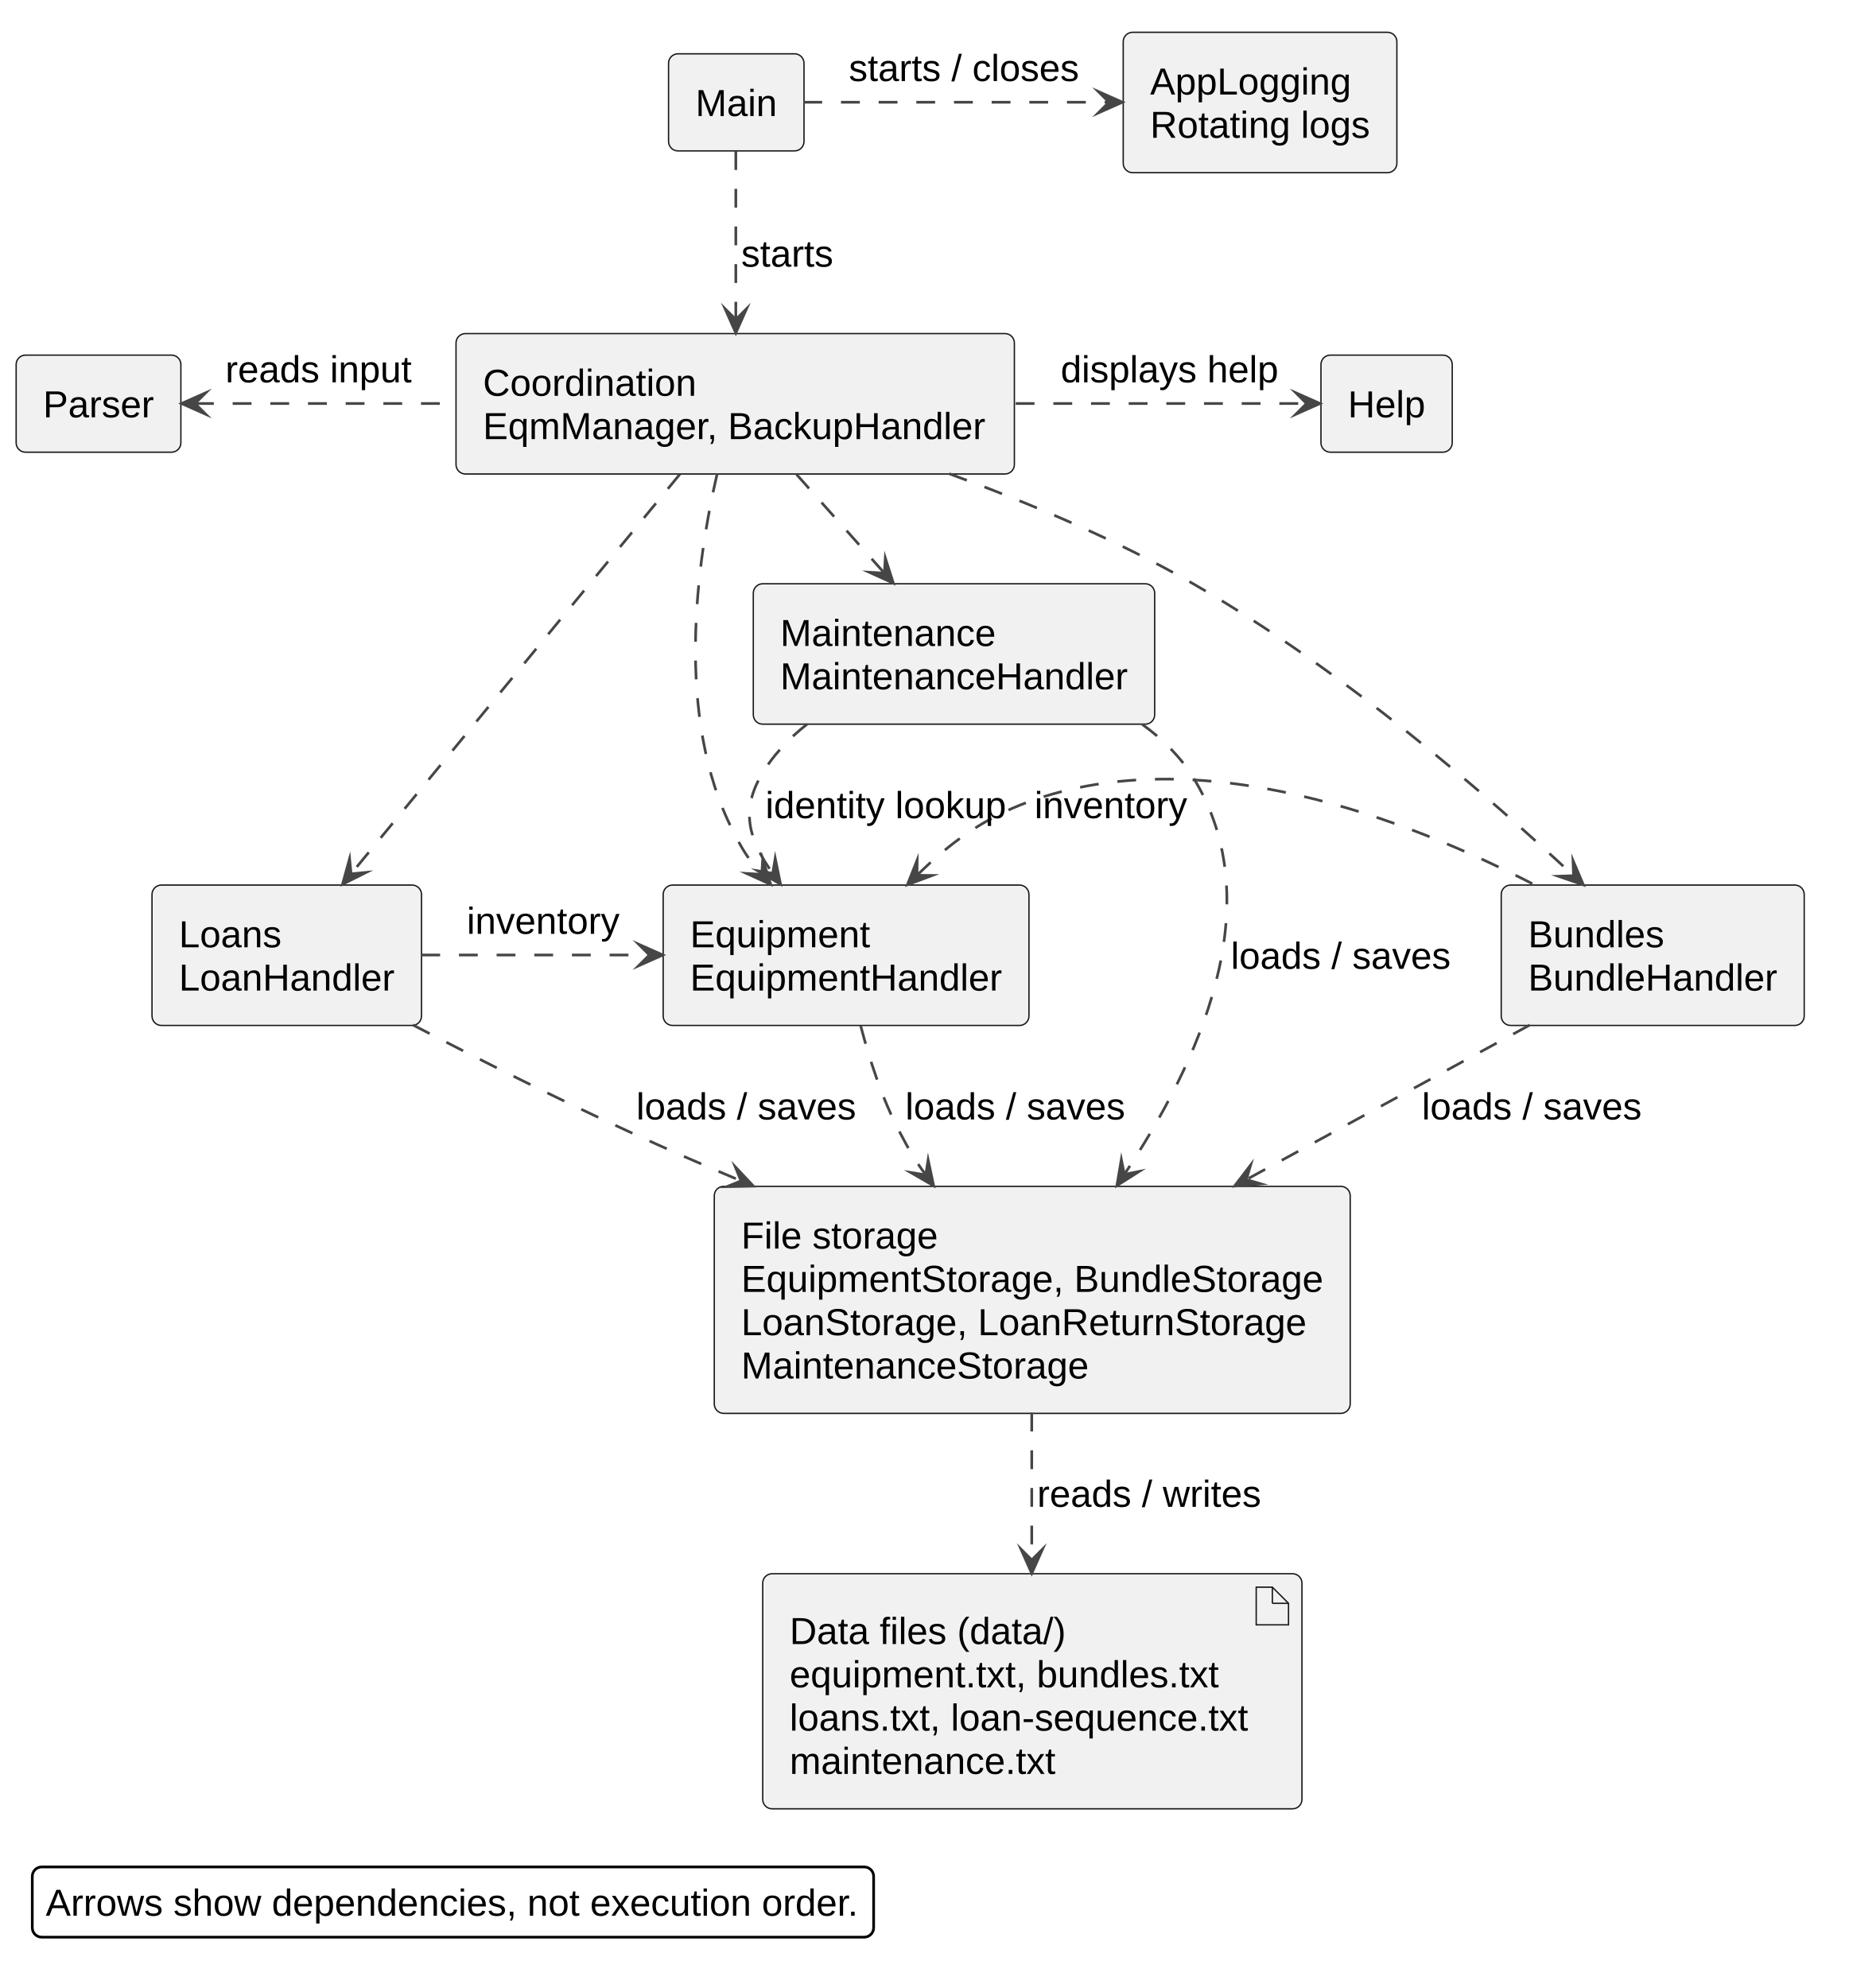
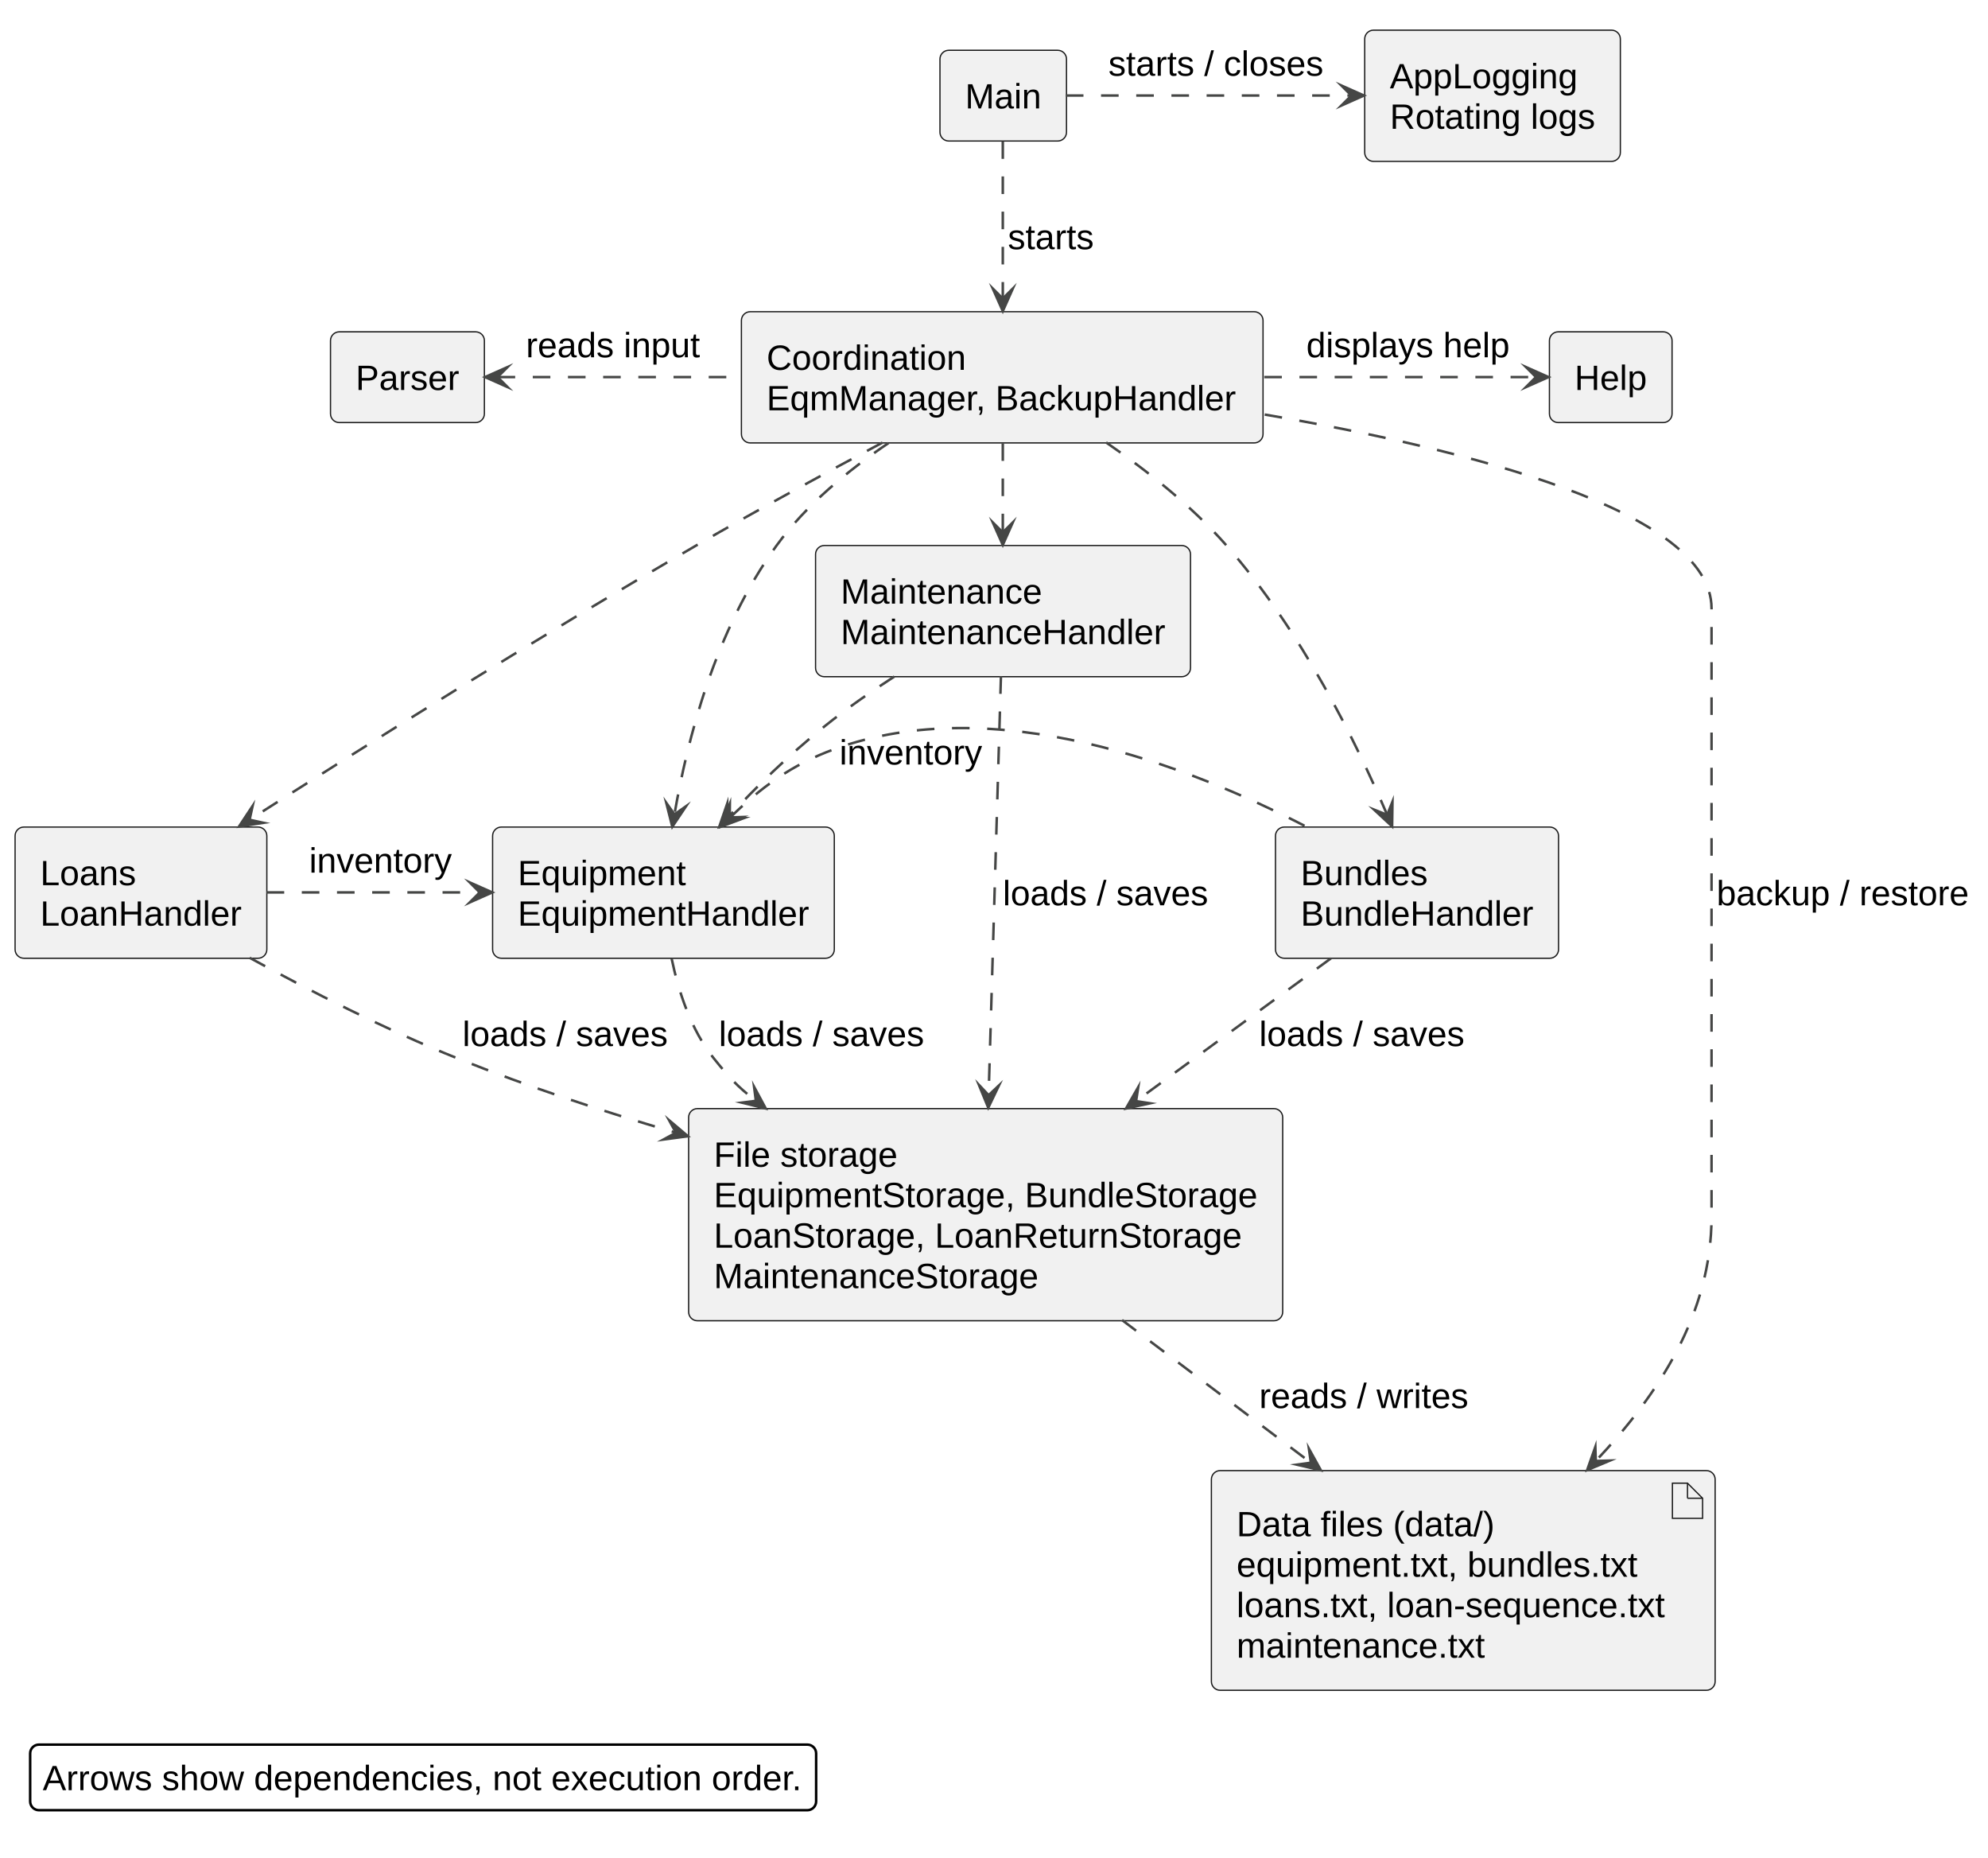
- <svg xmlns="http://www.w3.org/2000/svg" version="1.1" data-diagram-type="CLASS" style="width:687px;height:739px;background:#FFFFFF;" width="687px" height="739px" viewBox="0 0 687 739" zoomAndPan="magnify" preserveAspectRatio="none" contentStyleType="text/css">
+ <svg xmlns="http://www.w3.org/2000/svg" version="1.1" data-diagram-type="CLASS" style="width:791px;height:739px;background:#FFFFFF;" width="791px" height="739px" viewBox="0 0 791 739" zoomAndPan="magnify" preserveAspectRatio="none" contentStyleType="text/css">
  <defs />
  <g font-family="sans-serif" lengthAdjust="spacing">
    <g class="entity" data-qualified-name="Startup" id="ent0001" data-source-line="9">
-       <rect x="248.5" y="20" width="50.345" height="36.099" fill="#F1F1F1" style="stroke:#181818;stroke-width:0.5;" rx="3.5" ry="3.5" />
-       <text x="258.5" y="43.132" fill="#000" font-size="14" textLength="30.345" font-family="Arial">Main</text>
+       <rect x="374" y="20" width="50.345" height="36.099" fill="#F1F1F1" style="stroke:#181818;stroke-width:0.5;" rx="3.5" ry="3.5" />
+       <text x="384" y="43.132" fill="#000" font-size="14" textLength="30.345" font-family="Arial">Main</text>
    </g>
    <g class="entity" data-qualified-name="Logging" id="ent0002" data-source-line="10">
-       <rect x="417.5" y="12" width="101.717" height="52.197" fill="#F1F1F1" style="stroke:#181818;stroke-width:0.5;" rx="3.5" ry="3.5" />
-       <text x="427.5" y="35.132" fill="#000" font-size="14" textLength="74.737" font-family="Arial">AppLogging</text>
-       <text x="427.5" y="51.23" fill="#000" font-size="14" textLength="81.717" font-family="Arial">Rotating logs</text>
+       <rect x="543" y="12" width="101.717" height="52.197" fill="#F1F1F1" style="stroke:#181818;stroke-width:0.5;" rx="3.5" ry="3.5" />
+       <text x="553" y="35.132" fill="#000" font-size="14" textLength="74.737" font-family="Arial">AppLogging</text>
+       <text x="553" y="51.23" fill="#000" font-size="14" textLength="81.717" font-family="Arial">Rotating logs</text>
    </g>
    <g class="entity" data-qualified-name="Manager" id="ent0003" data-source-line="11">
-       <rect x="169.5" y="124" width="207.544" height="52.197" fill="#F1F1F1" style="stroke:#181818;stroke-width:0.5;" rx="3.5" ry="3.5" />
-       <text x="179.5" y="147.132" fill="#000" font-size="14" textLength="79.386" font-family="Arial">Coordination</text>
-       <text x="179.5" y="163.23" fill="#000" font-size="14" textLength="187.544" font-family="Arial">EqmManager, BackupHandler</text>
+       <rect x="295" y="124" width="207.544" height="52.197" fill="#F1F1F1" style="stroke:#181818;stroke-width:0.5;" rx="3.5" ry="3.5" />
+       <text x="305" y="147.132" fill="#000" font-size="14" textLength="79.386" font-family="Arial">Coordination</text>
+       <text x="305" y="163.23" fill="#000" font-size="14" textLength="187.544" font-family="Arial">EqmManager, BackupHandler</text>
    </g>
    <g class="entity" data-qualified-name="Input" id="ent0004" data-source-line="12">
-       <rect x="6" y="132" width="61.234" height="36.099" fill="#F1F1F1" style="stroke:#181818;stroke-width:0.5;" rx="3.5" ry="3.5" />
-       <text x="16" y="155.132" fill="#000" font-size="14" textLength="41.234" font-family="Arial">Parser</text>
+       <rect x="131.5" y="132" width="61.234" height="36.099" fill="#F1F1F1" style="stroke:#181818;stroke-width:0.5;" rx="3.5" ry="3.5" />
+       <text x="141.5" y="155.132" fill="#000" font-size="14" textLength="41.234" font-family="Arial">Parser</text>
    </g>
    <g class="entity" data-qualified-name="Help" id="ent0005" data-source-line="13">
-       <rect x="491" y="132" width="48.793" height="36.099" fill="#F1F1F1" style="stroke:#181818;stroke-width:0.5;" rx="3.5" ry="3.5" />
-       <text x="501" y="155.132" fill="#000" font-size="14" textLength="28.793" font-family="Arial">Help</text>
+       <rect x="616.5" y="132" width="48.793" height="36.099" fill="#F1F1F1" style="stroke:#181818;stroke-width:0.5;" rx="3.5" ry="3.5" />
+       <text x="626.5" y="155.132" fill="#000" font-size="14" textLength="28.793" font-family="Arial">Help</text>
    </g>
    <g class="entity" data-qualified-name="Loans" id="ent0006" data-source-line="15">
-       <rect x="56.5" y="329" width="100.172" height="52.197" fill="#F1F1F1" style="stroke:#181818;stroke-width:0.5;" rx="3.5" ry="3.5" />
-       <text x="66.5" y="352.132" fill="#000" font-size="14" textLength="38.145" font-family="Arial">Loans</text>
-       <text x="66.5" y="368.23" fill="#000" font-size="14" textLength="80.172" font-family="Arial">LoanHandler</text>
+       <rect x="6" y="329" width="100.172" height="52.197" fill="#F1F1F1" style="stroke:#181818;stroke-width:0.5;" rx="3.5" ry="3.5" />
+       <text x="16" y="352.132" fill="#000" font-size="14" textLength="38.145" font-family="Arial">Loans</text>
+       <text x="16" y="368.23" fill="#000" font-size="14" textLength="80.172" font-family="Arial">LoanHandler</text>
    </g>
    <g class="entity" data-qualified-name="Equipment" id="ent0007" data-source-line="16">
-       <rect x="246.5" y="329" width="135.958" height="52.197" fill="#F1F1F1" style="stroke:#181818;stroke-width:0.5;" rx="3.5" ry="3.5" />
-       <text x="256.5" y="352.132" fill="#000" font-size="14" textLength="66.931" font-family="Arial">Equipment</text>
-       <text x="256.5" y="368.23" fill="#000" font-size="14" textLength="115.958" font-family="Arial">EquipmentHandler</text>
+       <rect x="196" y="329" width="135.958" height="52.197" fill="#F1F1F1" style="stroke:#181818;stroke-width:0.5;" rx="3.5" ry="3.5" />
+       <text x="206" y="352.132" fill="#000" font-size="14" textLength="66.931" font-family="Arial">Equipment</text>
+       <text x="206" y="368.23" fill="#000" font-size="14" textLength="115.958" font-family="Arial">EquipmentHandler</text>
    </g>
    <g class="entity" data-qualified-name="Bundles" id="ent0008" data-source-line="17">
-       <rect x="558" y="329" width="112.62" height="52.197" fill="#F1F1F1" style="stroke:#181818;stroke-width:0.5;" rx="3.5" ry="3.5" />
-       <text x="568" y="352.132" fill="#000" font-size="14" textLength="50.593" font-family="Arial">Bundles</text>
-       <text x="568" y="368.23" fill="#000" font-size="14" textLength="92.62" font-family="Arial">BundleHandler</text>
+       <rect x="507.5" y="329" width="112.62" height="52.197" fill="#F1F1F1" style="stroke:#181818;stroke-width:0.5;" rx="3.5" ry="3.5" />
+       <text x="517.5" y="352.132" fill="#000" font-size="14" textLength="50.593" font-family="Arial">Bundles</text>
+       <text x="517.5" y="368.23" fill="#000" font-size="14" textLength="92.62" font-family="Arial">BundleHandler</text>
    </g>
    <g class="entity" data-qualified-name="Maintenance" id="ent0009" data-source-line="18">
-       <rect x="280" y="217" width="149.192" height="52.197" fill="#F1F1F1" style="stroke:#181818;stroke-width:0.5;" rx="3.5" ry="3.5" />
-       <text x="290" y="240.132" fill="#000" font-size="14" textLength="80.165" font-family="Arial">Maintenance</text>
-       <text x="290" y="256.23" fill="#000" font-size="14" textLength="129.192" font-family="Arial">MaintenanceHandler</text>
+       <rect x="324.5" y="217" width="149.192" height="52.197" fill="#F1F1F1" style="stroke:#181818;stroke-width:0.5;" rx="3.5" ry="3.5" />
+       <text x="334.5" y="240.132" fill="#000" font-size="14" textLength="80.165" font-family="Arial">Maintenance</text>
+       <text x="334.5" y="256.23" fill="#000" font-size="14" textLength="129.192" font-family="Arial">MaintenanceHandler</text>
    </g>
    <g class="entity" data-qualified-name="Storage" id="ent0010" data-source-line="20">
-       <rect x="265.5" y="441" width="236.371" height="84.395" fill="#F1F1F1" style="stroke:#181818;stroke-width:0.5;" rx="3.5" ry="3.5" />
-       <text x="275.5" y="464.132" fill="#000" font-size="14" textLength="73.145" font-family="Arial">File storage</text>
-       <text x="275.5" y="480.23" fill="#000" font-size="14" textLength="216.371" font-family="Arial">EquipmentStorage, BundleStorage</text>
-       <text x="275.5" y="496.329" fill="#000" font-size="14" textLength="210.157" font-family="Arial">LoanStorage, LoanReturnStorage</text>
-       <text x="275.5" y="512.428" fill="#000" font-size="14" textLength="129.199" font-family="Arial">MaintenanceStorage</text>
+       <rect x="274" y="441" width="236.371" height="84.395" fill="#F1F1F1" style="stroke:#181818;stroke-width:0.5;" rx="3.5" ry="3.5" />
+       <text x="284" y="464.132" fill="#000" font-size="14" textLength="73.145" font-family="Arial">File storage</text>
+       <text x="284" y="480.23" fill="#000" font-size="14" textLength="216.371" font-family="Arial">EquipmentStorage, BundleStorage</text>
+       <text x="284" y="496.329" fill="#000" font-size="14" textLength="210.157" font-family="Arial">LoanStorage, LoanReturnStorage</text>
+       <text x="284" y="512.428" fill="#000" font-size="14" textLength="129.199" font-family="Arial">MaintenanceStorage</text>
    </g>
    <g class="entity" data-qualified-name="Files" id="ent0011" data-source-line="21">
-       <rect x="283.5" y="585" width="200.434" height="87.395" fill="#F1F1F1" style="stroke:#181818;stroke-width:0.5;" rx="3.5" ry="3.5" />
-       <polygon points="466.934,590,466.934,604,478.934,604,478.934,596,472.934,590,466.934,590" fill="#F1F1F1" style="stroke:#181818;stroke-width:0.5;stroke-linejoin:miter;stroke-miterlimit:10;" />
-       <line x1="472.934" y1="590" x2="472.934" y2="596" style="stroke:#181818;stroke-width:0.5;" />
-       <line x1="478.934" y1="596" x2="472.934" y2="596" style="stroke:#181818;stroke-width:0.5;" />
-       <text x="293.5" y="611.132" fill="#000" font-size="14" textLength="102.71" font-family="Arial">Data files (data/)</text>
-       <text x="293.5" y="627.23" fill="#000" font-size="14" textLength="159.537" font-family="Arial">equipment.txt, bundles.txt</text>
-       <text x="293.5" y="643.329" fill="#000" font-size="14" textLength="170.434" font-family="Arial">loans.txt, loan-sequence.txt</text>
-       <text x="293.5" y="659.428" fill="#000" font-size="14" textLength="98.834" font-family="Arial">maintenance.txt</text>
+       <rect x="482" y="585" width="200.434" height="87.395" fill="#F1F1F1" style="stroke:#181818;stroke-width:0.5;" rx="3.5" ry="3.5" />
+       <polygon points="665.434,590,665.434,604,677.434,604,677.434,596,671.434,590,665.434,590" fill="#F1F1F1" style="stroke:#181818;stroke-width:0.5;stroke-linejoin:miter;stroke-miterlimit:10;" />
+       <line x1="671.434" y1="590" x2="671.434" y2="596" style="stroke:#181818;stroke-width:0.5;" />
+       <line x1="677.434" y1="596" x2="671.434" y2="596" style="stroke:#181818;stroke-width:0.5;" />
+       <text x="492" y="611.132" fill="#000" font-size="14" textLength="102.71" font-family="Arial">Data files (data/)</text>
+       <text x="492" y="627.23" fill="#000" font-size="14" textLength="159.537" font-family="Arial">equipment.txt, bundles.txt</text>
+       <text x="492" y="643.329" fill="#000" font-size="14" textLength="170.434" font-family="Arial">loans.txt, loan-sequence.txt</text>
+       <text x="492" y="659.428" fill="#000" font-size="14" textLength="98.834" font-family="Arial">maintenance.txt</text>
    </g>
    <g class="link" data-entity-1="ent0001" data-entity-2="ent0003" id="lnk12" data-link-type="dependency">
-       <polygon points="273.5,123.764,277.5,114.764,273.5,118.764,269.5,114.764,273.5,123.764" fill="#454645" style="stroke:#454645;stroke-width:1;stroke-linejoin:miter;stroke-miterlimit:10;" />
-       <path d="M273.5,56.188 C273.5,74.315 273.5,98.064 273.5,118.764" style="stroke:#454645;stroke-width:1;stroke-dasharray:7,7;" fill="none" />
-       <text x="275.5" y="99.132" fill="#000" font-size="14" textLength="34.228" font-family="Arial">starts</text>
+       <polygon points="399,123.764,403,114.764,399,118.764,395,114.764,399,123.764" fill="#454645" style="stroke:#454645;stroke-width:1;stroke-linejoin:miter;stroke-miterlimit:10;" />
+       <path d="M399,56.188 C399,74.315 399,98.064 399,118.764" style="stroke:#454645;stroke-width:1;stroke-dasharray:7,7;" fill="none" />
+       <text x="401" y="99.132" fill="#000" font-size="14" textLength="34.228" font-family="Arial">starts</text>
    </g>
    <g class="link" data-entity-1="ent0001" data-entity-2="ent0002" id="lnk13" data-link-type="dependency">
-       <polygon points="417.196,38,408.196,34,412.196,38,408.196,42,417.196,38" fill="#454645" style="stroke:#454645;stroke-width:1;stroke-linejoin:miter;stroke-miterlimit:10;" />
-       <path d="M298.594,38 C328.424,38 373.971,38 412.196,38" style="stroke:#454645;stroke-width:1;stroke-dasharray:7,7;" fill="none" />
-       <text x="315.5" y="30.132" fill="#000" font-size="14" textLength="85.579" font-family="Arial">starts / closes</text>
+       <polygon points="542.696,38,533.696,34,537.696,38,533.696,42,542.696,38" fill="#454645" style="stroke:#454645;stroke-width:1;stroke-linejoin:miter;stroke-miterlimit:10;" />
+       <path d="M424.094,38 C453.924,38 499.471,38 537.696,38" style="stroke:#454645;stroke-width:1;stroke-dasharray:7,7;" fill="none" />
+       <text x="441" y="30.132" fill="#000" font-size="14" textLength="85.579" font-family="Arial">starts / closes</text>
    </g>
    <g class="link" data-entity-1="ent0004" data-entity-2="ent0003" id="lnk15" data-link-type="dependency">
-       <polygon points="67.484,150,76.484,154,72.484,150,76.484,146,67.484,150" fill="#454645" style="stroke:#454645;stroke-width:1;stroke-linejoin:miter;stroke-miterlimit:10;" />
-       <path d="M72.484,150 C98.582,150 132.476,150 169.462,150" style="stroke:#454645;stroke-width:1;stroke-dasharray:7,7;" fill="none" />
-       <text x="83.75" y="142.132" fill="#000" font-size="14" textLength="69.269" font-family="Arial">reads input</text>
+       <polygon points="192.984,150,201.984,154,197.984,150,201.984,146,192.984,150" fill="#454645" style="stroke:#454645;stroke-width:1;stroke-linejoin:miter;stroke-miterlimit:10;" />
+       <path d="M197.984,150 C224.082,150 257.976,150 294.962,150" style="stroke:#454645;stroke-width:1;stroke-dasharray:7,7;" fill="none" />
+       <text x="209.25" y="142.132" fill="#000" font-size="14" textLength="69.269" font-family="Arial">reads input</text>
    </g>
    <g class="link" data-entity-1="ent0003" data-entity-2="ent0005" id="lnk16" data-link-type="dependency">
-       <polygon points="490.64,150,481.64,146,485.64,150,481.64,154,490.64,150" fill="#454645" style="stroke:#454645;stroke-width:1;stroke-linejoin:miter;stroke-miterlimit:10;" />
-       <path d="M377.534,150 C419.297,150 458.81,150 485.64,150" style="stroke:#454645;stroke-width:1;stroke-dasharray:7,7;" fill="none" />
-       <text x="394.25" y="142.132" fill="#000" font-size="14" textLength="80.938" font-family="Arial">displays help</text>
+       <polygon points="616.14,150,607.14,146,611.14,150,607.14,154,616.14,150" fill="#454645" style="stroke:#454645;stroke-width:1;stroke-linejoin:miter;stroke-miterlimit:10;" />
+       <path d="M503.034,150 C544.797,150 584.31,150 611.14,150" style="stroke:#454645;stroke-width:1;stroke-dasharray:7,7;" fill="none" />
+       <text x="519.75" y="142.132" fill="#000" font-size="14" textLength="80.938" font-family="Arial">displays help</text>
    </g>
    <g class="link" data-entity-1="ent0003" data-entity-2="ent0006" id="lnk17" data-link-type="dependency">
-       <polygon points="127.312,328.701,136.119,324.292,130.489,324.84,129.941,319.21,127.312,328.701" fill="#454645" style="stroke:#454645;stroke-width:1;stroke-linejoin:miter;stroke-miterlimit:10;" />
-       <path d="M252.687,176.3 C220.598,215.306 162.578,285.834 130.489,324.84" style="stroke:#454645;stroke-width:1;stroke-dasharray:7,7;" fill="none" />
+       <polygon points="95.097,328.79,104.835,327.311,99.31,326.097,100.524,320.572,95.097,328.79" fill="#454645" style="stroke:#454645;stroke-width:1;stroke-linejoin:miter;stroke-miterlimit:10;" />
+       <path d="M351.13,176.056 C328.481,188.124 301.166,202.989 277,217 C212.367,254.472 143.149,298.058 99.31,326.097" style="stroke:#454645;stroke-width:1;stroke-dasharray:7,7;" fill="none" />
    </g>
    <g class="link" data-entity-1="ent0003" data-entity-2="ent0007" id="lnk18" data-link-type="dependency">
-       <polygon points="286.474,328.775,283.495,319.387,283.157,325.034,277.51,324.695,286.474,328.775" fill="#454645" style="stroke:#454645;stroke-width:1;stroke-linejoin:miter;stroke-miterlimit:10;" />
-       <path d="M266.55,176.177 C259.001,208.804 250.707,266.536 272.5,309 C276.111,316.036 277.826,319.023 283.157,325.034" style="stroke:#454645;stroke-width:1;stroke-dasharray:7,7;" fill="none" />
+       <polygon points="267.495,328.892,272.977,320.71,268.351,323.966,265.095,319.34,267.495,328.892" fill="#454645" style="stroke:#454645;stroke-width:1;stroke-linejoin:miter;stroke-miterlimit:10;" />
+       <path d="M353.544,176.236 C337.579,187.008 320.721,200.847 309,217 C284.226,251.143 273.425,294.766 268.351,323.966" style="stroke:#454645;stroke-width:1;stroke-dasharray:7,7;" fill="none" />
    </g>
    <g class="link" data-entity-1="ent0003" data-entity-2="ent0008" id="lnk19" data-link-type="dependency">
-       <polygon points="588.541,328.939,584.686,319.875,584.884,325.529,579.23,325.727,588.541,328.939" fill="#454645" style="stroke:#454645;stroke-width:1;stroke-linejoin:miter;stroke-miterlimit:10;" />
-       <path d="M352.811,176.094 C382.21,186.85 415.247,200.715 443.5,217 C499.527,249.294 552.894,295.702 584.884,325.529" style="stroke:#454645;stroke-width:1;stroke-dasharray:7,7;" fill="none" />
+       <polygon points="553.909,328.747,554.042,318.899,551.94,324.151,546.688,322.049,553.909,328.747" fill="#454645" style="stroke:#454645;stroke-width:1;stroke-linejoin:miter;stroke-miterlimit:10;" />
+       <path d="M440.115,176.005 C456.328,187.188 474.307,201.375 488,217 C518.117,251.366 539.467,295.031 551.94,324.151" style="stroke:#454645;stroke-width:1;stroke-dasharray:7,7;" fill="none" />
    </g>
    <g class="link" data-entity-1="ent0003" data-entity-2="ent0009" id="lnk20" data-link-type="dependency">
-       <polygon points="332.058,216.787,329.062,207.405,328.734,213.053,323.086,212.724,332.058,216.787" fill="#454645" style="stroke:#454645;stroke-width:1;stroke-linejoin:miter;stroke-miterlimit:10;" />
-       <path d="M296.063,176.349 C307.298,188.97 317.516,200.45 328.734,213.053" style="stroke:#454645;stroke-width:1;stroke-dasharray:7,7;" fill="none" />
+       <polygon points="399,216.787,403,207.787,399,211.787,395,207.787,399,216.787" fill="#454645" style="stroke:#454645;stroke-width:1;stroke-linejoin:miter;stroke-miterlimit:10;" />
+       <path d="M399,176.349 C399,188.97 399,199.184 399,211.787" style="stroke:#454645;stroke-width:1;stroke-dasharray:7,7;" fill="none" />
    </g>
    <g class="link" data-entity-1="ent0006" data-entity-2="ent0007" id="lnk21" data-link-type="dependency">
-       <polygon points="246.375,355,237.375,351,241.375,355,237.375,359,246.375,355" fill="#454645" style="stroke:#454645;stroke-width:1;stroke-linejoin:miter;stroke-miterlimit:10;" />
-       <path d="M156.586,355 C183.513,355 212.104,355 241.375,355" style="stroke:#454645;stroke-width:1;stroke-dasharray:7,7;" fill="none" />
-       <text x="173.5" y="347.132" fill="#000" font-size="14" textLength="56.807" font-family="Arial">inventory</text>
+       <polygon points="195.875,355,186.875,351,190.875,355,186.875,359,195.875,355" fill="#454645" style="stroke:#454645;stroke-width:1;stroke-linejoin:miter;stroke-miterlimit:10;" />
+       <path d="M106.086,355 C133.013,355 161.604,355 190.875,355" style="stroke:#454645;stroke-width:1;stroke-dasharray:7,7;" fill="none" />
+       <text x="123" y="347.132" fill="#000" font-size="14" textLength="56.807" font-family="Arial">inventory</text>
    </g>
    <g class="link" data-entity-1="ent0007" data-entity-2="ent0008" id="lnk23" data-link-type="dependency">
-       <polygon points="337.279,328.882,346.504,325.435,340.848,325.381,340.902,319.724,337.279,328.882" fill="#454645" style="stroke:#454645;stroke-width:1;stroke-linejoin:miter;stroke-miterlimit:10;" />
-       <path d="M340.848,325.381 C352.937,313.521 365.273,304.265 382.5,298 C446.229,274.823 523.187,304.501 570.481,328.975" style="stroke:#454645;stroke-width:1;stroke-dasharray:7,7;" fill="none" />
-       <text x="384.5" y="304.132" fill="#000" font-size="14" textLength="56.807" font-family="Arial">inventory</text>
+       <polygon points="286.779,328.882,296.004,325.435,290.348,325.381,290.402,319.724,286.779,328.882" fill="#454645" style="stroke:#454645;stroke-width:1;stroke-linejoin:miter;stroke-miterlimit:10;" />
+       <path d="M290.348,325.381 C302.437,313.521 314.773,304.265 332,298 C395.729,274.823 472.687,304.501 519.981,328.975" style="stroke:#454645;stroke-width:1;stroke-dasharray:7,7;" fill="none" />
+       <text x="334" y="304.132" fill="#000" font-size="14" textLength="56.807" font-family="Arial">inventory</text>
    </g>
    <g class="link" data-entity-1="ent0009" data-entity-2="ent0007" id="lnk24" data-link-type="dependency">
-       <polygon points="290.133,328.705,288.148,319.058,287.223,324.639,281.642,323.714,290.133,328.705" fill="#454645" style="stroke:#454645;stroke-width:1;stroke-linejoin:miter;stroke-miterlimit:10;" />
-       <path d="M300.051,269.139 C293.02,274.683 286.787,281.264 282.5,289 C275.366,301.872 278.527,312.489 287.223,324.639" style="stroke:#454645;stroke-width:1;stroke-dasharray:7,7;" fill="none" />
-       <text x="284.5" y="304.132" fill="#000" font-size="14" textLength="89.503" font-family="Arial">identity lookup</text>
+       <polygon points="286.182,328.877,295.243,325.017,289.589,325.218,289.388,319.565,286.182,328.877" fill="#454645" style="stroke:#454645;stroke-width:1;stroke-linejoin:miter;stroke-miterlimit:10;" />
+       <path d="M355.858,269.125 C346.395,275.238 336.631,282.034 328,289 C313.088,301.035 301.382,312.555 289.589,325.218" style="stroke:#454645;stroke-width:1;stroke-dasharray:7,7;" fill="none" />
    </g>
    <g class="link" data-entity-1="ent0007" data-entity-2="ent0010" id="lnk25" data-link-type="dependency">
-       <polygon points="347.034,440.785,344.984,431.152,344.097,436.739,338.51,435.852,347.034,440.785" fill="#454645" style="stroke:#454645;stroke-width:1;stroke-linejoin:miter;stroke-miterlimit:10;" />
-       <path d="M319.897,381.257 C323.133,393.669 327.917,408.587 334.5,421 C338.064,427.72 339.476,430.373 344.097,436.739" style="stroke:#454645;stroke-width:1;stroke-dasharray:7,7;" fill="none" />
-       <text x="336.5" y="416.132" fill="#000" font-size="14" textLength="81.71" font-family="Arial">loads / saves</text>
+       <polygon points="304.695,440.974,300.034,432.298,300.744,437.91,295.132,438.619,304.695,440.974" fill="#454645" style="stroke:#454645;stroke-width:1;stroke-linejoin:miter;stroke-miterlimit:10;" />
+       <path d="M267.214,381.242 C269.923,394.238 274.896,409.686 284,421 C289.94,428.382 293.077,431.964 300.744,437.91" style="stroke:#454645;stroke-width:1;stroke-dasharray:7,7;" fill="none" />
+       <text x="286" y="416.132" fill="#000" font-size="14" textLength="81.71" font-family="Arial">loads / saves</text>
    </g>
    <g class="link" data-entity-1="ent0006" data-entity-2="ent0010" id="lnk26" data-link-type="dependency">
-       <polygon points="280.034,440.914,273.291,433.736,275.426,438.974,270.187,441.109,280.034,440.914" fill="#454645" style="stroke:#454645;stroke-width:1;stroke-linejoin:miter;stroke-miterlimit:10;" />
-       <path d="M153.467,381.004 C177.48,393.493 207.305,408.553 234.5,421 C249.114,427.689 260.072,432.51 275.426,438.974" style="stroke:#454645;stroke-width:1;stroke-dasharray:7,7;" fill="none" />
-       <text x="236.5" y="416.132" fill="#000" font-size="14" textLength="81.71" font-family="Arial">loads / saves</text>
+       <polygon points="273.736,451.991,266.221,445.624,268.937,450.587,263.975,453.302,273.736,451.991" fill="#454645" style="stroke:#454645;stroke-width:1;stroke-linejoin:miter;stroke-miterlimit:10;" />
+       <path d="M99.34,381.005 C123.202,394.09 153.65,409.694 182,421 C211.181,432.638 238.64,441.721 268.937,450.587" style="stroke:#454645;stroke-width:1;stroke-dasharray:7,7;" fill="none" />
+       <text x="184" y="416.132" fill="#000" font-size="14" textLength="81.71" font-family="Arial">loads / saves</text>
    </g>
    <g class="link" data-entity-1="ent0008" data-entity-2="ent0010" id="lnk27" data-link-type="dependency">
-       <polygon points="458.882,440.883,468.699,440.084,463.272,438.488,464.868,433.061,458.882,440.883" fill="#454645" style="stroke:#454645;stroke-width:1;stroke-linejoin:miter;stroke-miterlimit:10;" />
-       <path d="M568.586,381.044 C537.271,398.125 499.465,418.746 463.272,438.488" style="stroke:#454645;stroke-width:1;stroke-dasharray:7,7;" fill="none" />
-       <text x="528.5" y="416.132" fill="#000" font-size="14" textLength="81.71" font-family="Arial">loads / saves</text>
+       <polygon points="448.001,440.976,457.625,438.884,452.035,438.021,452.898,432.43,448.001,440.976" fill="#454645" style="stroke:#454645;stroke-width:1;stroke-linejoin:miter;stroke-miterlimit:10;" />
+       <path d="M529.607,381.195 C506.274,398.287 478.933,418.316 452.035,438.021" style="stroke:#454645;stroke-width:1;stroke-dasharray:7,7;" fill="none" />
+       <text x="501" y="416.132" fill="#000" font-size="14" textLength="81.71" font-family="Arial">loads / saves</text>
    </g>
    <g class="link" data-entity-1="ent0009" data-entity-2="ent0010" id="lnk28" data-link-type="dependency">
-       <polygon points="415.146,440.725,423.46,435.445,417.914,436.562,416.798,431.016,415.146,440.725" fill="#454645" style="stroke:#454645;stroke-width:1;stroke-linejoin:miter;stroke-miterlimit:10;" />
-       <path d="M424.568,269.267 C432.062,274.674 438.693,281.183 443.5,289 C472.817,336.674 445.079,395.698 417.914,436.562" style="stroke:#454645;stroke-width:1;stroke-dasharray:7,7;" fill="none" />
-       <text x="457.5" y="360.132" fill="#000" font-size="14" textLength="81.71" font-family="Arial">loads / saves</text>
+       <polygon points="393.216,440.652,397.479,431.773,393.363,435.654,389.482,431.538,393.216,440.652" fill="#454645" style="stroke:#454645;stroke-width:1;stroke-linejoin:miter;stroke-miterlimit:10;" />
+       <path d="M398.264,269.02 C397.064,309.837 394.819,386.155 393.363,435.654" style="stroke:#454645;stroke-width:1;stroke-dasharray:7,7;" fill="none" />
+       <text x="399" y="360.132" fill="#000" font-size="14" textLength="81.71" font-family="Arial">loads / saves</text>
    </g>
    <g class="link" data-entity-1="ent0010" data-entity-2="ent0011" id="lnk29" data-link-type="dependency">
-       <polygon points="383.5,584.875,387.5,575.875,383.5,579.875,379.5,575.875,383.5,584.875" fill="#454645" style="stroke:#454645;stroke-width:1;stroke-linejoin:miter;stroke-miterlimit:10;" />
-       <path d="M383.5,525.121 C383.5,543.839 383.5,560.98 383.5,579.875" style="stroke:#454645;stroke-width:1;stroke-dasharray:7,7;" fill="none" />
-       <text x="385.5" y="560.132" fill="#000" font-size="14" textLength="83.248" font-family="Arial">reads / writes</text>
+       <polygon points="525.562,584.875,520.791,576.259,521.572,581.861,515.97,582.642,525.562,584.875" fill="#454645" style="stroke:#454645;stroke-width:1;stroke-linejoin:miter;stroke-miterlimit:10;" />
+       <path d="M446.446,525.121 C471.229,543.839 496.554,562.966 521.572,581.861" style="stroke:#454645;stroke-width:1;stroke-dasharray:7,7;" fill="none" />
+       <text x="501" y="560.132" fill="#000" font-size="14" textLength="83.248" font-family="Arial">reads / writes</text>
    </g>
-     <g class="legend" data-source-line="40">
+     <g class="link" data-entity-1="ent0003" data-entity-2="ent0011" id="lnk30" data-link-type="dependency">
+       <polygon points="631.5,584.806,640.589,581.012,634.934,581.172,634.774,575.518,631.5,584.806" fill="#454645" style="stroke:#454645;stroke-width:1;stroke-linejoin:miter;stroke-miterlimit:10;" />
+       <path d="M503.205,164.903 C583.536,178.642 681,203.288 681,242 C681,242 681,242 681,484 C681,522.741 659.684,554.982 634.934,581.172" style="stroke:#454645;stroke-width:1;stroke-dasharray:7,7;" fill="none" />
+       <text x="683" y="360.132" fill="#000" font-size="14" textLength="100.386" font-family="Arial">backup / restore</text>
+     </g>
+     <g class="legend" data-source-line="41">
      <rect x="12" y="694" width="312.729" height="26.099" fill="none" style="stroke:#000;stroke-width:1;" rx="3.5" ry="3.5" />
      <text x="17" y="712.132" fill="#000" font-size="14" textLength="302.729" font-family="Arial">Arrows show dependencies, not execution order.</text>
    </g>
  </g>
</svg>
